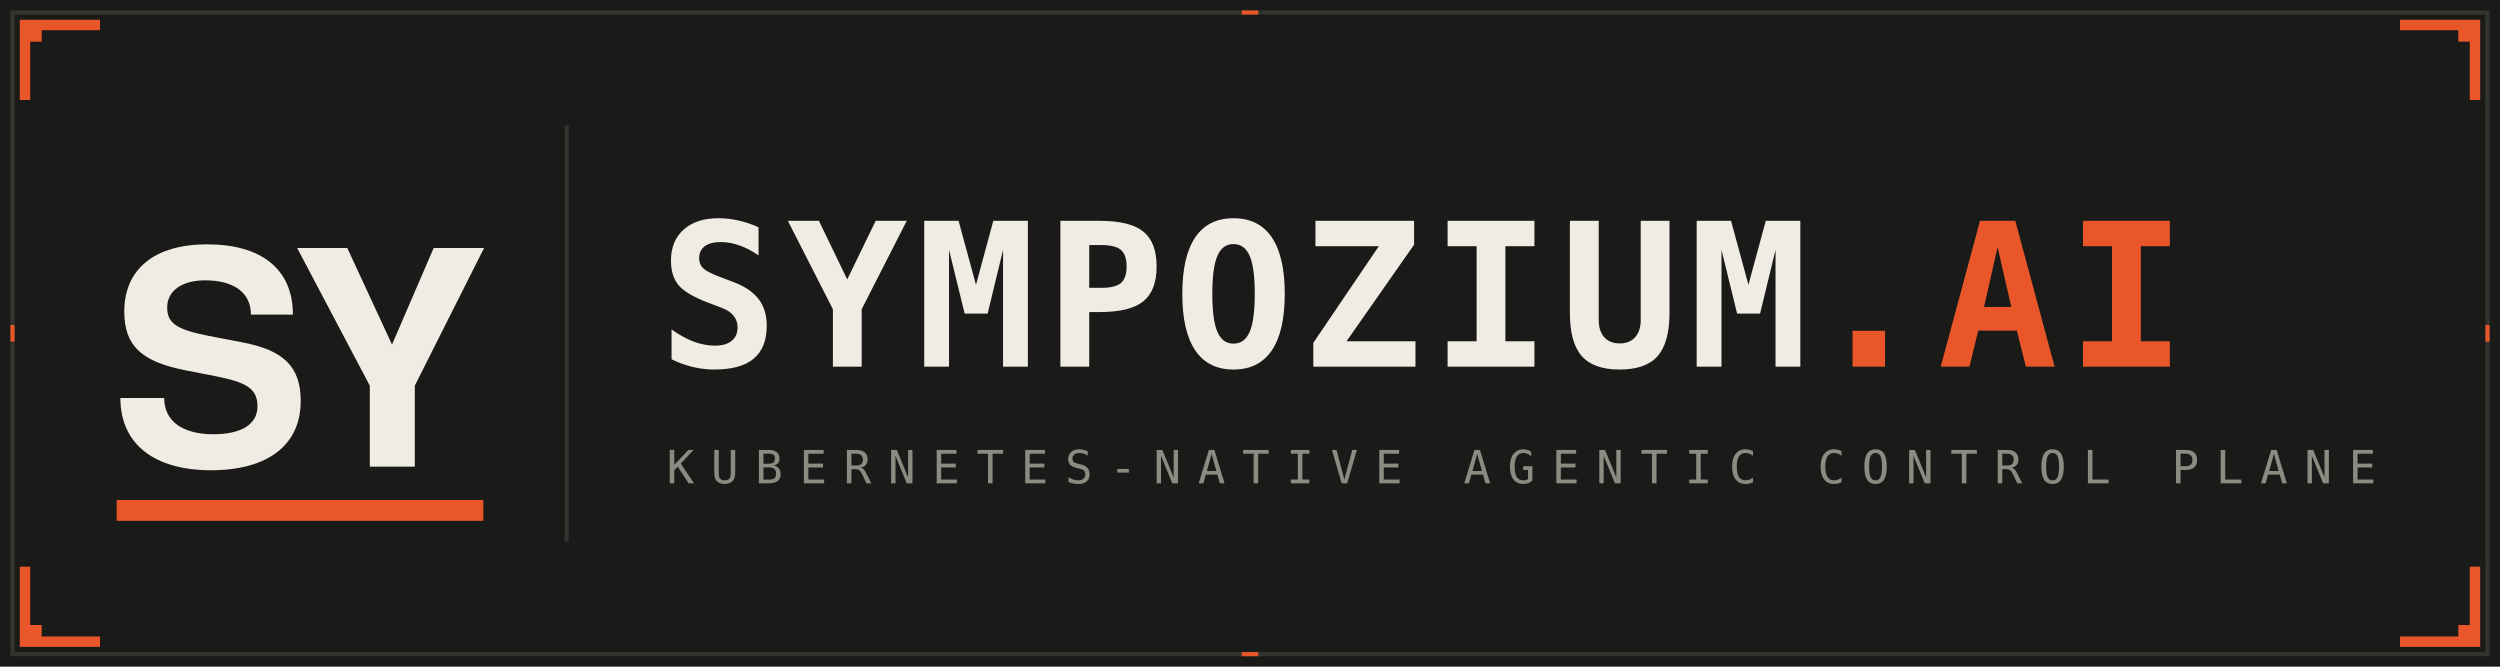
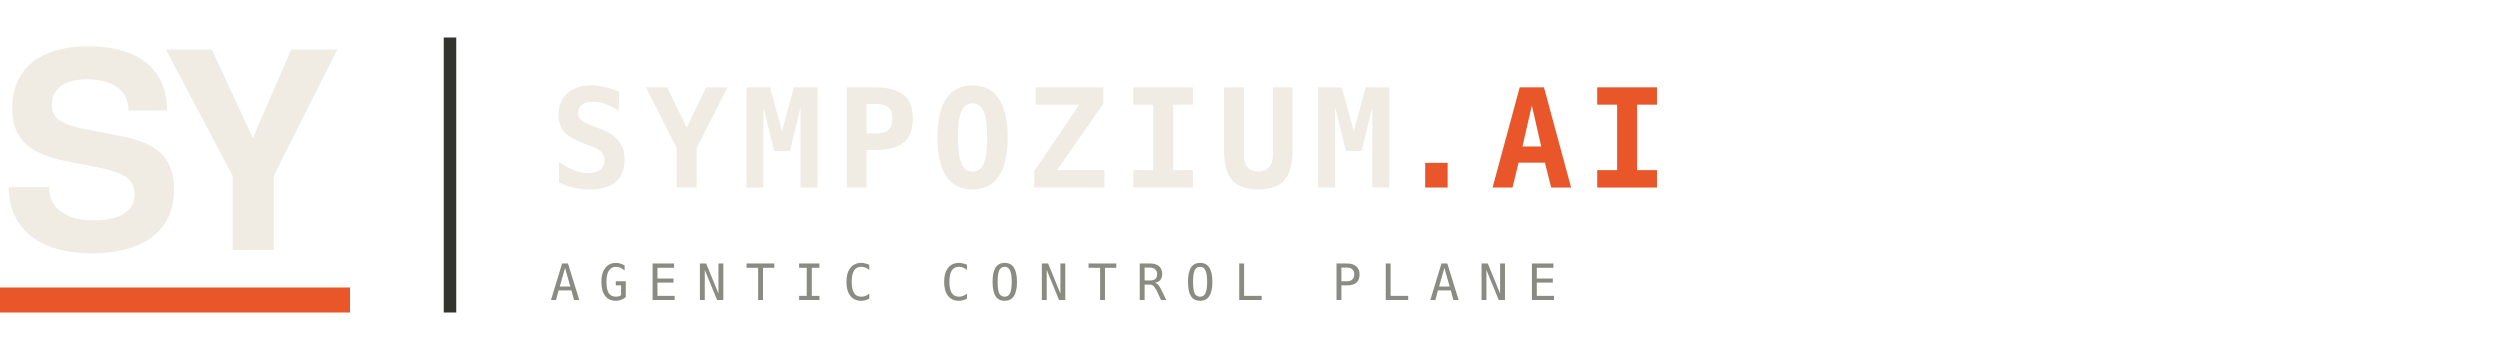
- <svg xmlns="http://www.w3.org/2000/svg" viewBox="0 0 600 160" width="600" height="160">
-   <rect width="600" height="160" fill="#1a1a18" />
-   <rect x="3" y="3" width="594" height="154" fill="none" stroke="#333330" stroke-width="1" />
-   <path d="M6 24V6h18" fill="none" stroke="#e8562a" stroke-width="2.5" />
-   <path d="M594 24V6h-18" fill="none" stroke="#e8562a" stroke-width="2.5" />
-   <path d="M6 136v18h18" fill="none" stroke="#e8562a" stroke-width="2.5" />
-   <path d="M594 136v18h-18" fill="none" stroke="#e8562a" stroke-width="2.5" />
-   <rect x="6" y="6" width="4" height="4" fill="#e8562a" />
-   <rect x="590" y="6" width="4" height="4" fill="#e8562a" />
-   <rect x="6" y="150" width="4" height="4" fill="#e8562a" />
-   <rect x="590" y="150" width="4" height="4" fill="#e8562a" />
-   <text x="72" y="112" text-anchor="middle" font-family="'Arial Black', 'Helvetica Neue', sans-serif" font-size="72" font-weight="900" fill="#f0ece4" letter-spacing="-2">
-     SY
+ <svg xmlns="http://www.w3.org/2000/svg" viewBox="0 0 200 28" width="200" height="28">
+   <text x="0" y="20" font-family="'Arial Black', 'Helvetica Neue', sans-serif" font-size="22" font-weight="900" fill="#f0ece4" letter-spacing="-1">SY</text>
+   <rect x="0" y="23" width="28" height="2" fill="#e8562a" />
+   <line x1="36" y1="3" x2="36" y2="25" stroke="#333330" stroke-width="1" />
+   <text x="44" y="15" font-family="'JetBrains Mono', 'Fira Code', monospace" font-size="11" font-weight="700" fill="#f0ece4" letter-spacing="1">SYMPOZIUM<tspan fill="#e8562a">.AI</tspan>
  </text>
-   <rect x="28" y="120" width="88" height="5" fill="#e8562a" />
-   <line x1="136" y1="30" x2="136" y2="130" stroke="#333330" stroke-width="1" />
-   <text x="158" y="88" font-family="'JetBrains Mono', 'Fira Code', monospace" font-size="48" font-weight="700" fill="#f0ece4" letter-spacing="2">
-     SYMPOZIUM<tspan fill="#e8562a">.AI</tspan>
-   </text>
-   <text x="160" y="116" font-family="'JetBrains Mono', 'Fira Code', monospace" font-size="11" fill="#8a8c82" letter-spacing="4">
-     KUBERNETES-NATIVE AGENTIC CONTROL PLANE
-   </text>
-   <line x1="298" y1="3" x2="302" y2="3" stroke="#e8562a" stroke-width="1" />
-   <line x1="298" y1="157" x2="302" y2="157" stroke="#e8562a" stroke-width="1" />
-   <line x1="3" y1="78" x2="3" y2="82" stroke="#e8562a" stroke-width="1" />
-   <line x1="597" y1="78" x2="597" y2="82" stroke="#e8562a" stroke-width="1" />
+   <text x="44" y="24" font-family="'JetBrains Mono', monospace" font-size="4" fill="#8a8c82" letter-spacing="1.5">AGENTIC CONTROL PLANE</text>
</svg>
